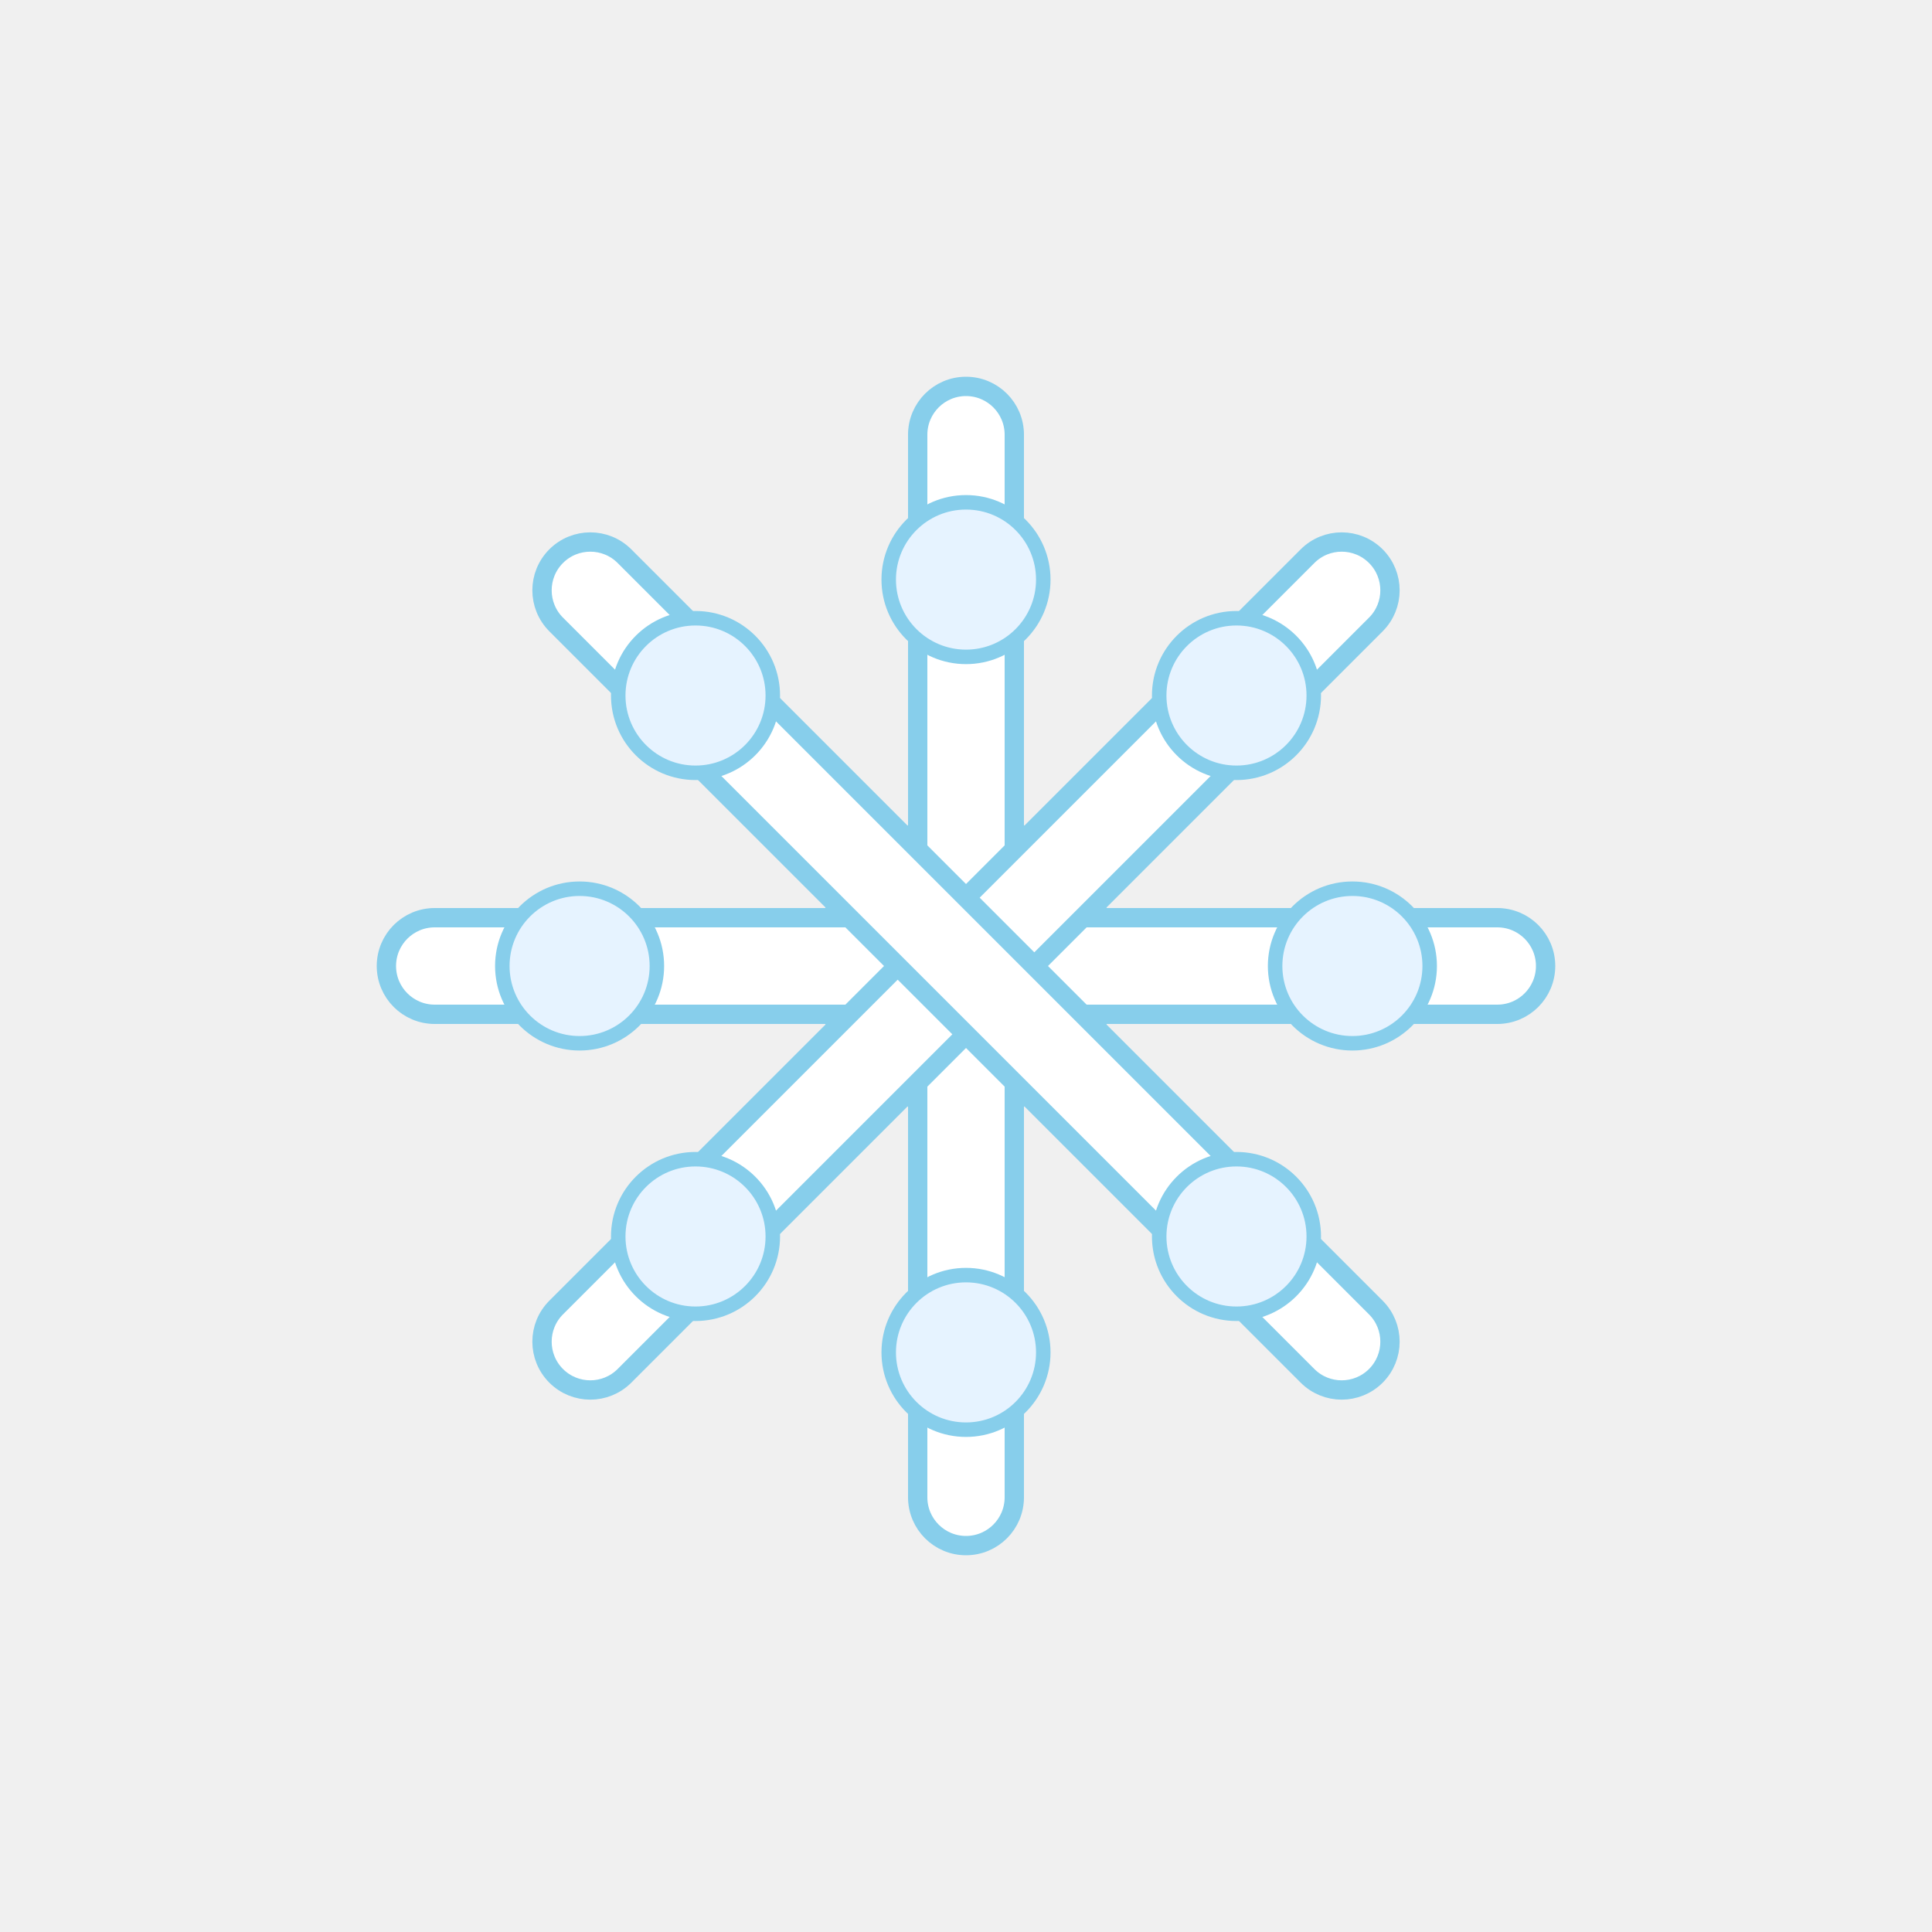
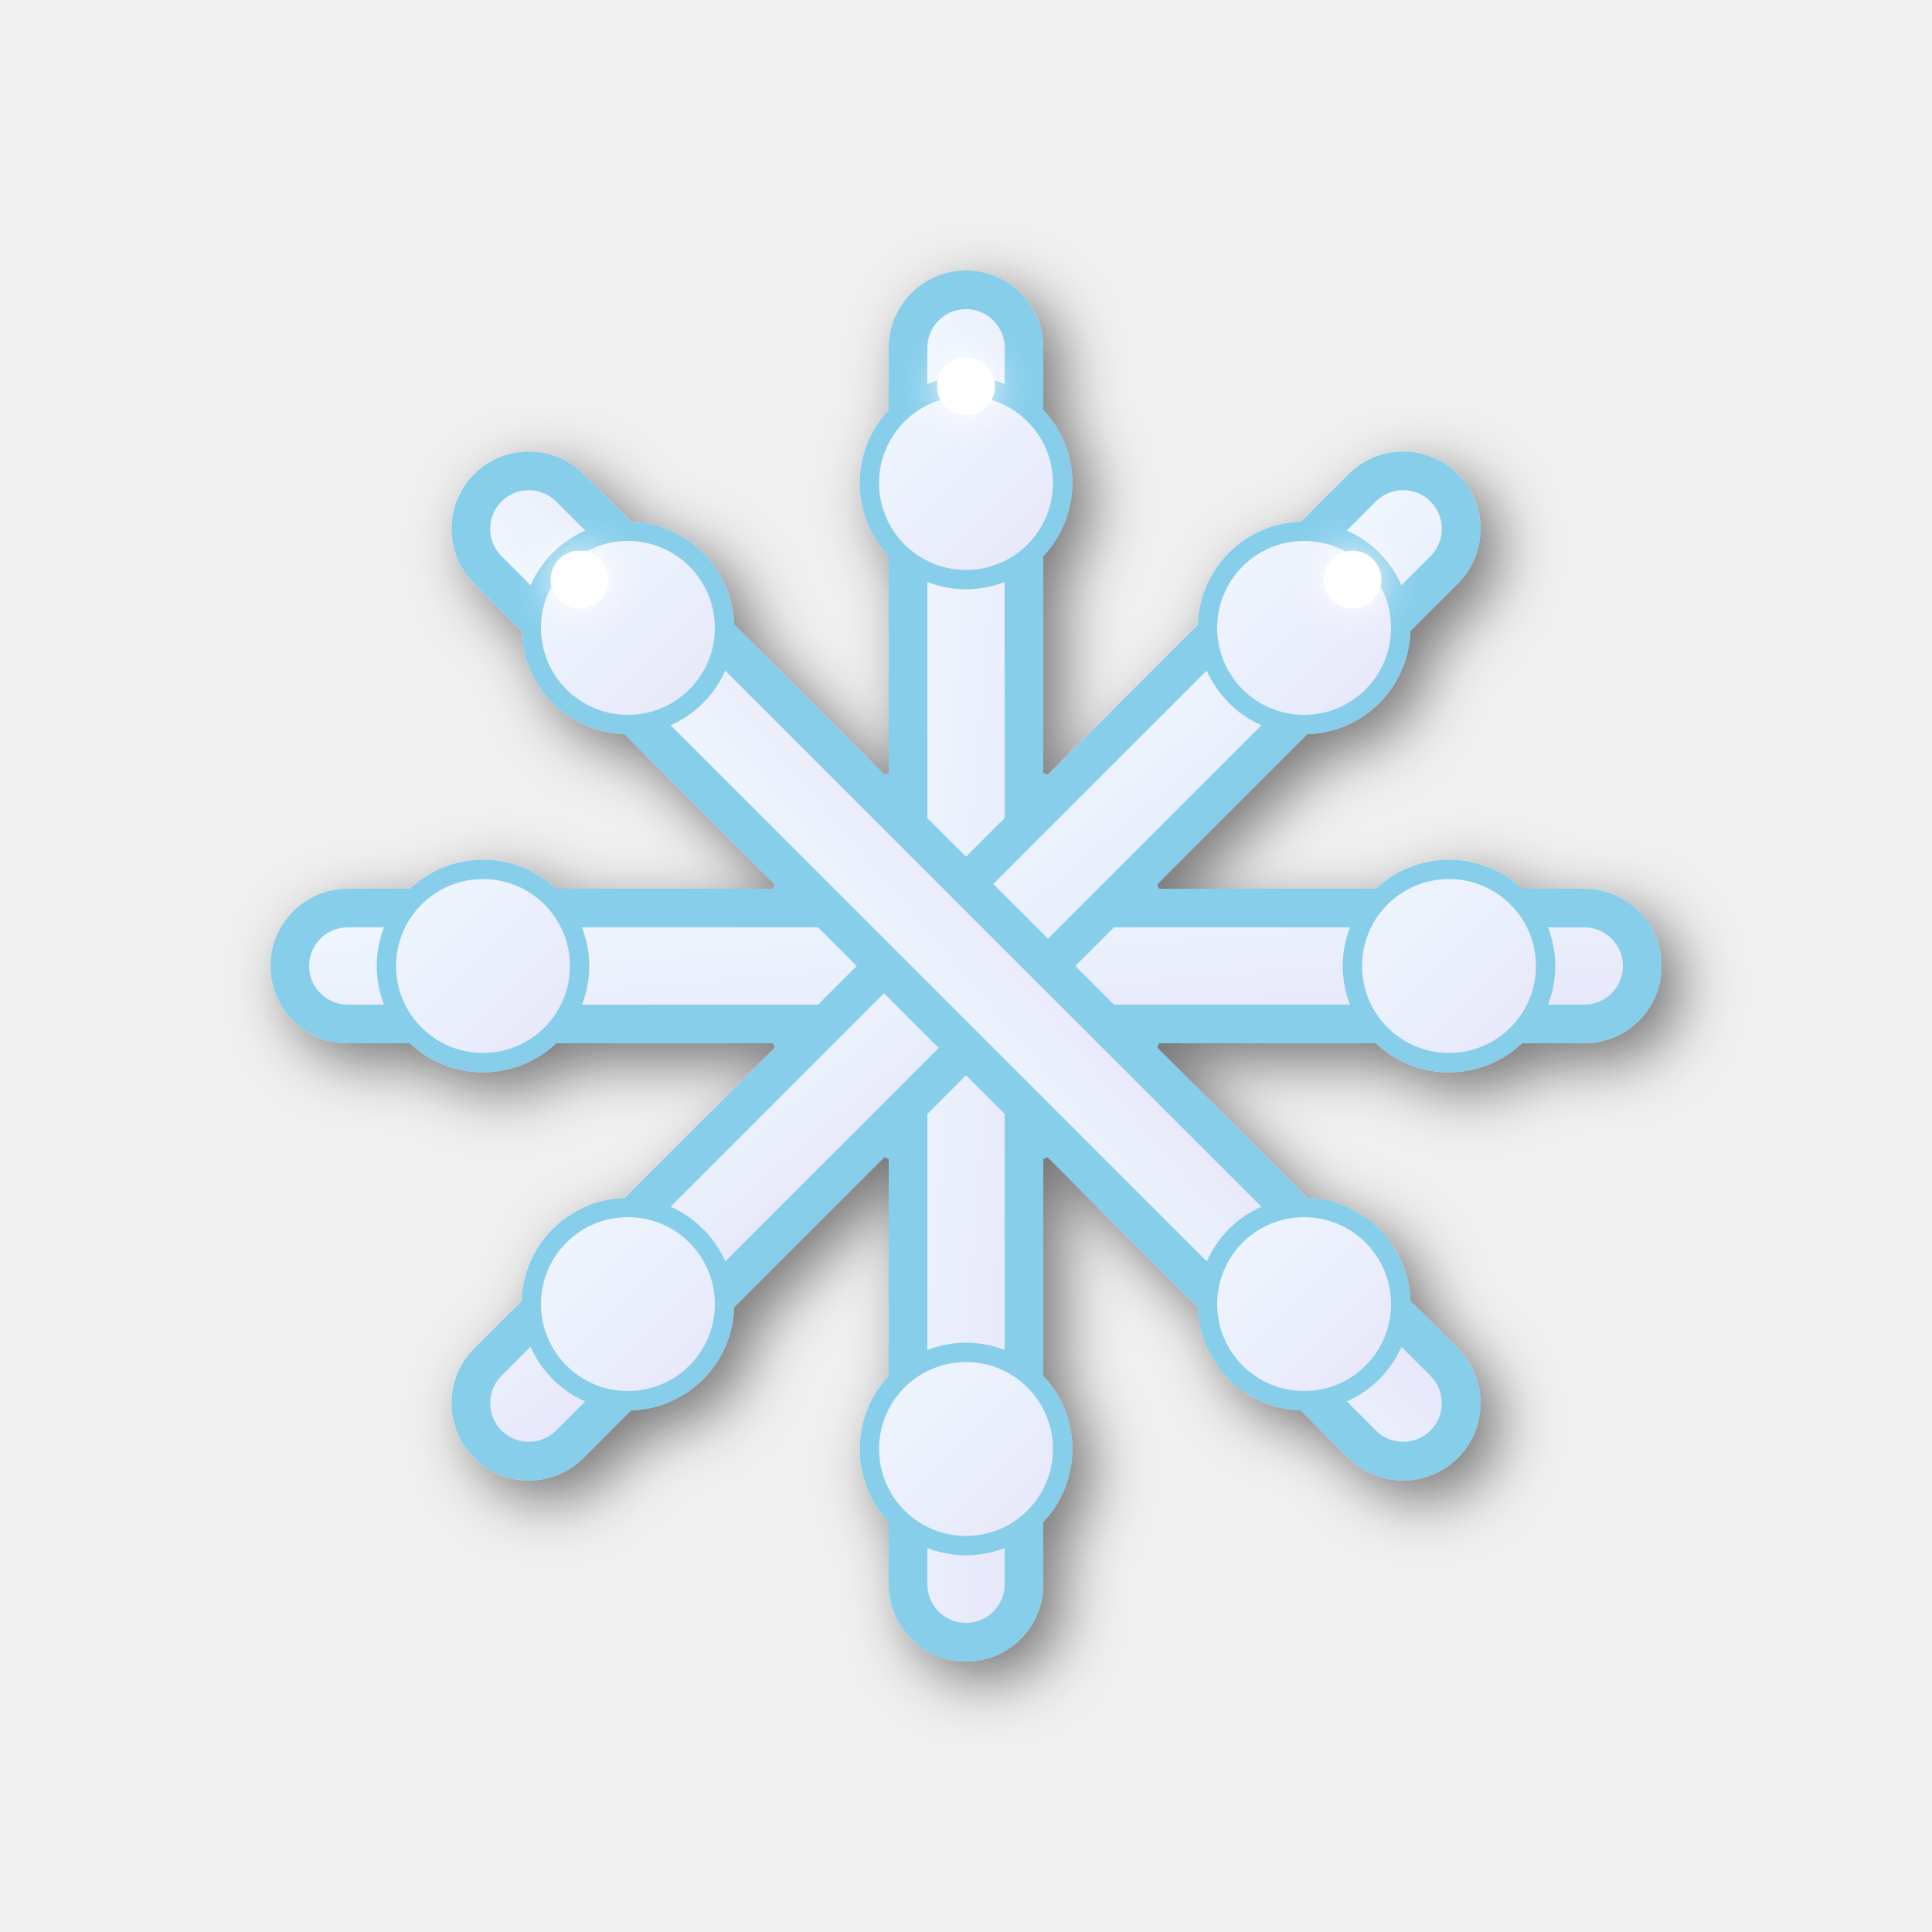
<svg xmlns="http://www.w3.org/2000/svg" width="200" height="200" viewBox="0 0 200 200">
  <defs>
-     <style>
-             .snowflake { fill: #FFF; stroke: #87CEEB; stroke-width: 2; }
-             .crystal { fill: #E6F3FF; stroke: #87CEEB; stroke-width: 1.5; }
-         </style>
+     <linearGradient id="snowGradient" x1="0%" y1="0%" x2="100%" y2="100%">
+       <stop offset="0%" style="stop-color:#F0F8FF" />
+       <stop offset="100%" style="stop-color:#E6E6FA" />
+     </linearGradient>
+     <filter id="glow">
+       <feGaussianBlur stdDeviation="2" result="coloredBlur" />
+       <feMerge>
+         <feMergeNode in="coloredBlur" />
+         <feMergeNode in="SourceGraphic" />
+       </feMerge>
+     </filter>
+     <filter id="softShadow">
+       <feGaussianBlur in="SourceAlpha" stdDeviation="3" />
+       <feOffset dx="2" dy="2" result="offsetblur" />
+       <feComponentTransfer>
+         <feFuncA type="linear" slope="0.5" />
+       </feComponentTransfer>
+       <feMerge>
+         <feMergeNode />
+         <feMergeNode in="SourceGraphic" />
+       </feMerge>
+     </filter>
  </defs>
-   <g transform="translate(100 100)">
-     <circle class="crystal" r="15" />
-     <g class="snowflake">
-       <rect x="-5" y="-60" width="10" height="120" rx="5" />
-       <rect x="-60" y="-5" width="120" height="10" rx="5" />
-       <rect x="-5" y="-60" width="10" height="120" rx="5" transform="rotate(45)" />
-       <rect x="-5" y="-60" width="10" height="120" rx="5" transform="rotate(-45)" />
+   <g transform="translate(100 100)" filter="url(#softShadow)">
+     <circle r="20" fill="url(#snowGradient)" stroke="#87CEEB" stroke-width="3" />
+     <g stroke="#87CEEB" stroke-width="4" fill="url(#snowGradient)">
+       <rect x="-6" y="-70" width="12" height="140" rx="6" />
+       <rect x="-70" y="-6" width="140" height="12" rx="6" />
+       <rect x="-6" y="-70" width="12" height="140" rx="6" transform="rotate(45)" />
+       <rect x="-6" y="-70" width="12" height="140" rx="6" transform="rotate(-45)" />
    </g>
-     <g class="crystal">
-       <circle cx="0" cy="-40" r="8" />
-       <circle cx="0" cy="40" r="8" />
-       <circle cx="-40" cy="0" r="8" />
-       <circle cx="40" cy="0" r="8" />
-       <circle cx="-28" cy="-28" r="8" />
-       <circle cx="28" cy="28" r="8" />
-       <circle cx="-28" cy="28" r="8" />
-       <circle cx="28" cy="-28" r="8" />
+     <g fill="url(#snowGradient)" stroke="#87CEEB" stroke-width="2">
+       <circle cx="0" cy="-50" r="10">
+         <animate attributeName="r" values="10;12;10" dur="2s" repeatCount="indefinite" />
+       </circle>
+       <circle cx="0" cy="50" r="10">
+         <animate attributeName="r" values="10;12;10" dur="2.2s" repeatCount="indefinite" />
+       </circle>
+       <circle cx="-50" cy="0" r="10">
+         <animate attributeName="r" values="10;12;10" dur="1.8s" repeatCount="indefinite" />
+       </circle>
+       <circle cx="50" cy="0" r="10">
+         <animate attributeName="r" values="10;12;10" dur="2.4s" repeatCount="indefinite" />
+       </circle>
+       <circle cx="-35" cy="-35" r="10">
+         <animate attributeName="r" values="10;12;10" dur="2.1s" repeatCount="indefinite" />
+       </circle>
+       <circle cx="35" cy="35" r="10">
+         <animate attributeName="r" values="10;12;10" dur="1.9s" repeatCount="indefinite" />
+       </circle>
+       <circle cx="-35" cy="35" r="10">
+         <animate attributeName="r" values="10;12;10" dur="2.3s" repeatCount="indefinite" />
+       </circle>
+       <circle cx="35" cy="-35" r="10">
+         <animate attributeName="r" values="10;12;10" dur="2s" repeatCount="indefinite" />
+       </circle>
    </g>
  </g>
+   <g fill="#FFF" filter="url(#glow)">
+     <circle cx="60" cy="60" r="3">
+       <animate attributeName="opacity" values="1;0.2;1" dur="2s" repeatCount="indefinite" />
+     </circle>
+     <circle cx="140" cy="60" r="3">
+       <animate attributeName="opacity" values="1;0.2;1" dur="1.5s" repeatCount="indefinite" />
+     </circle>
+     <circle cx="100" cy="40" r="3">
+       <animate attributeName="opacity" values="1;0.2;1" dur="1.8s" repeatCount="indefinite" />
+     </circle>
+   </g>
</svg>
